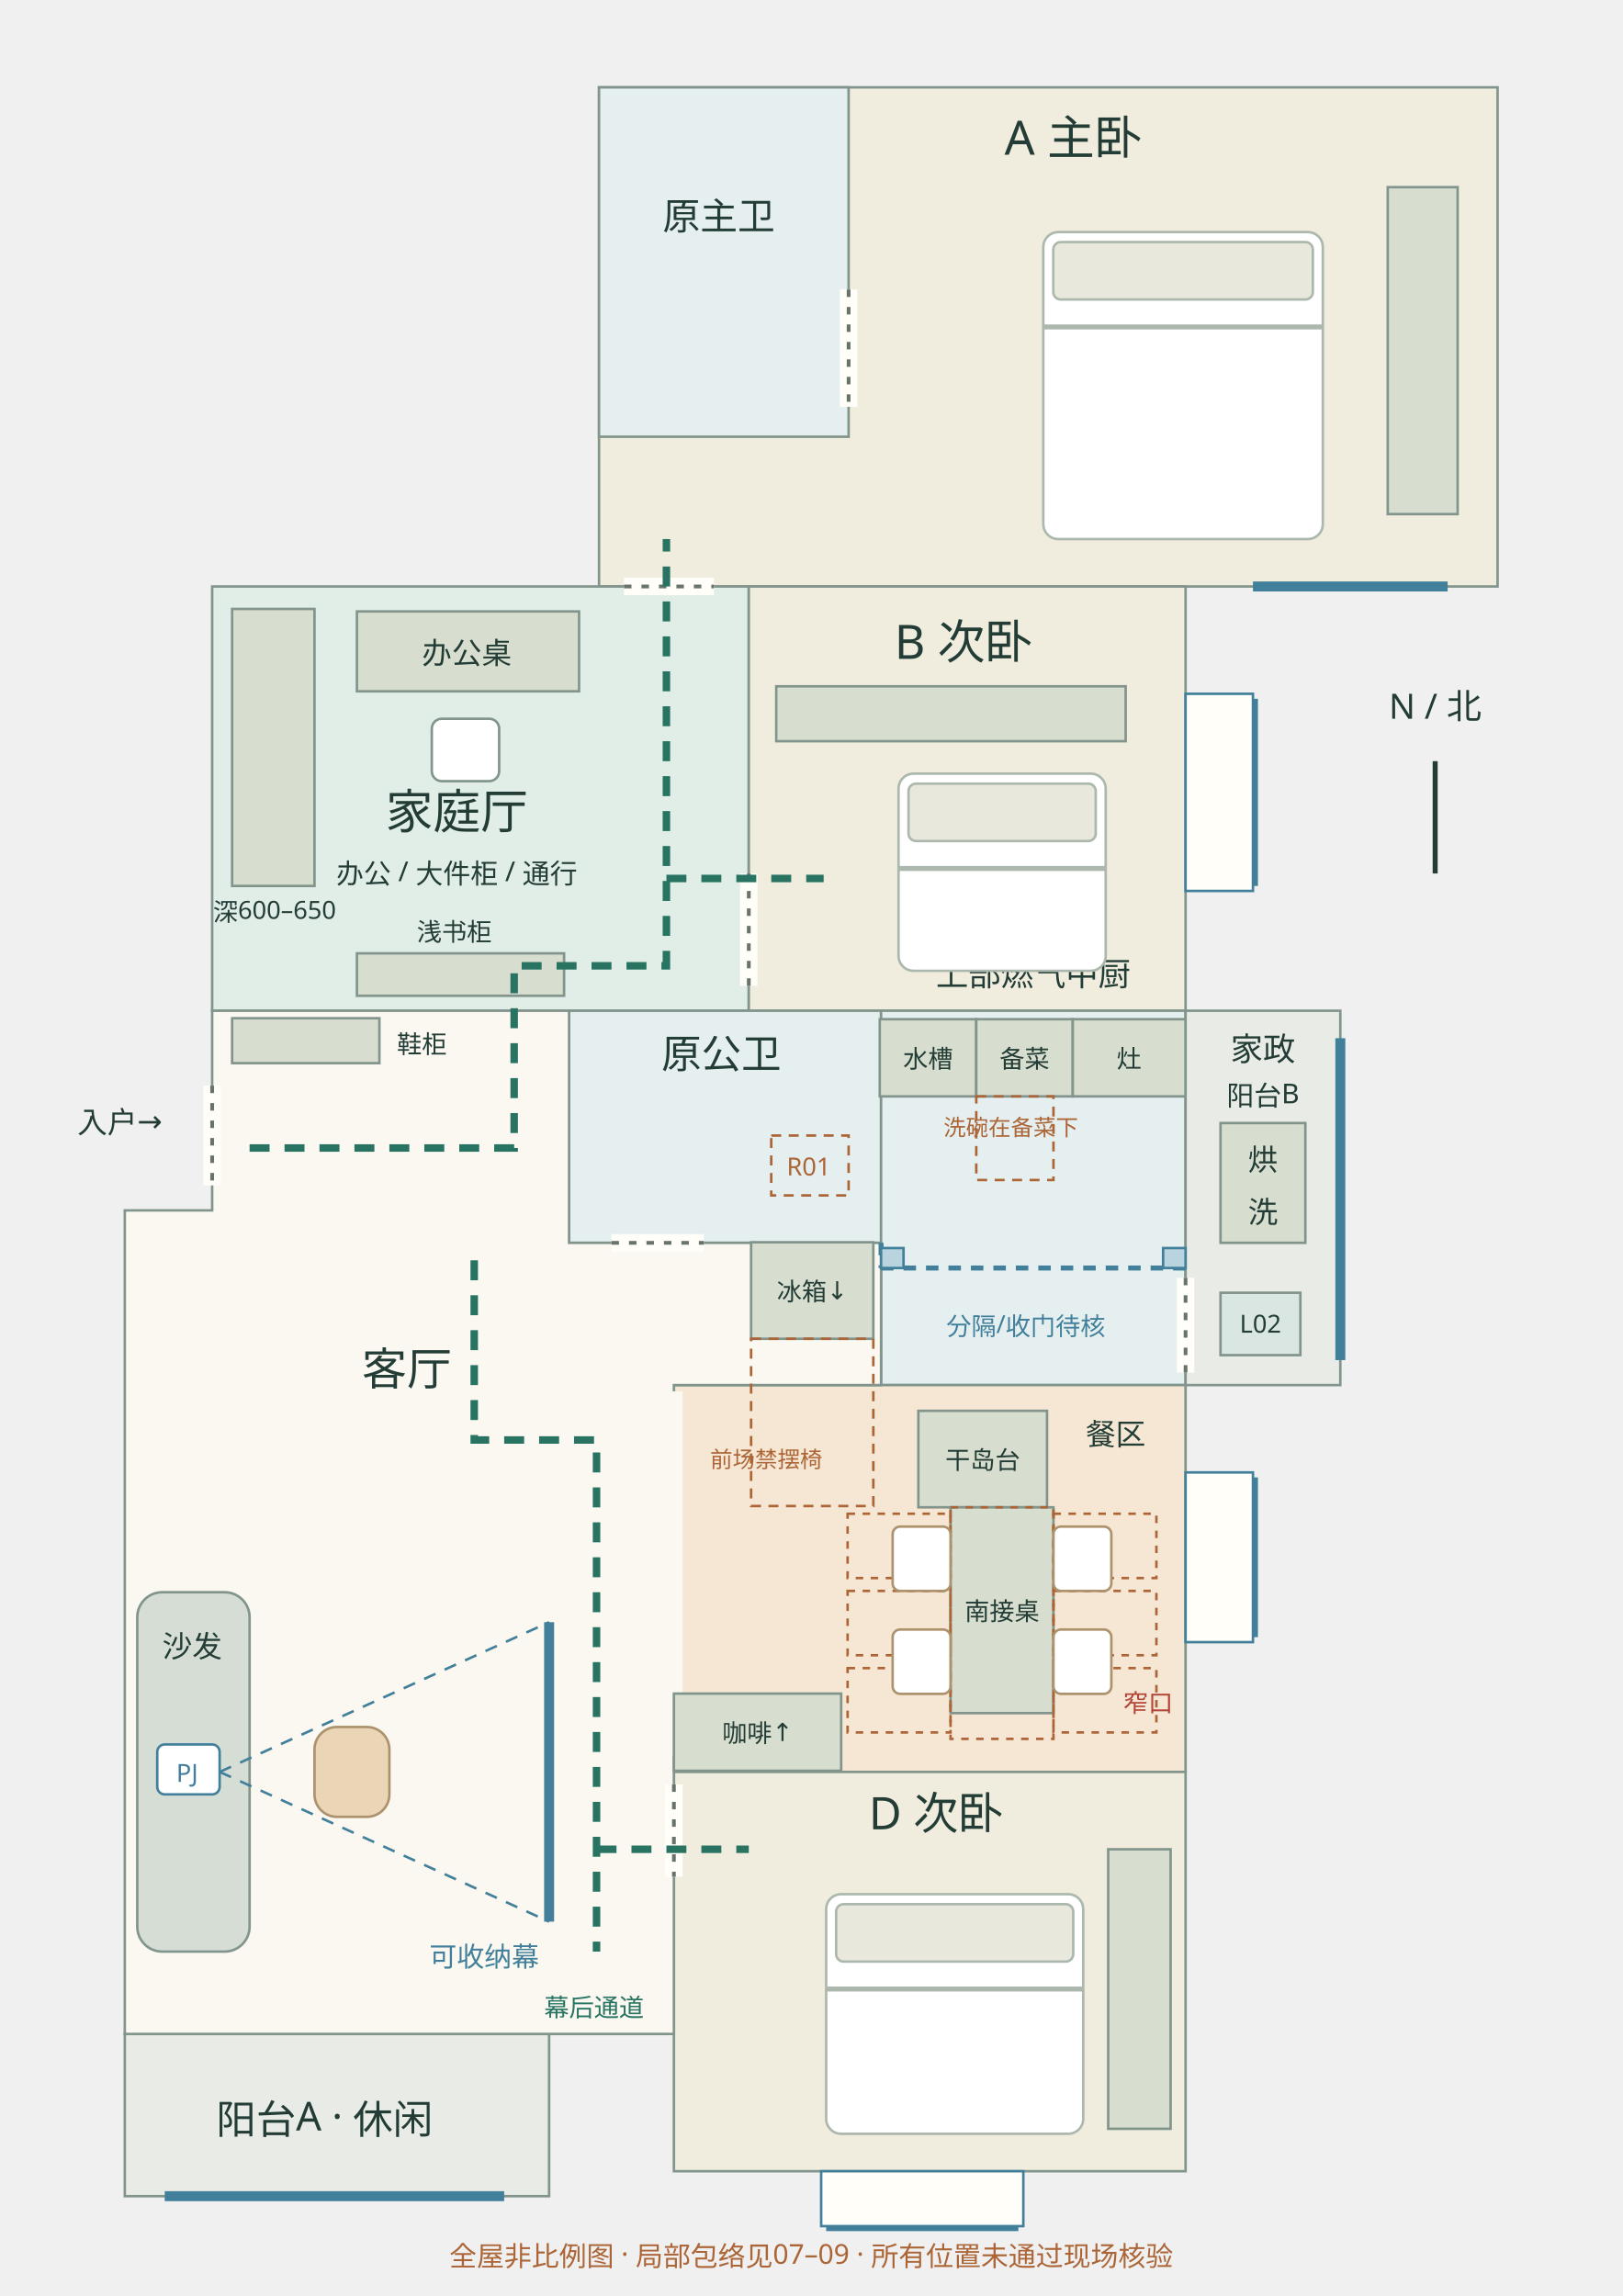
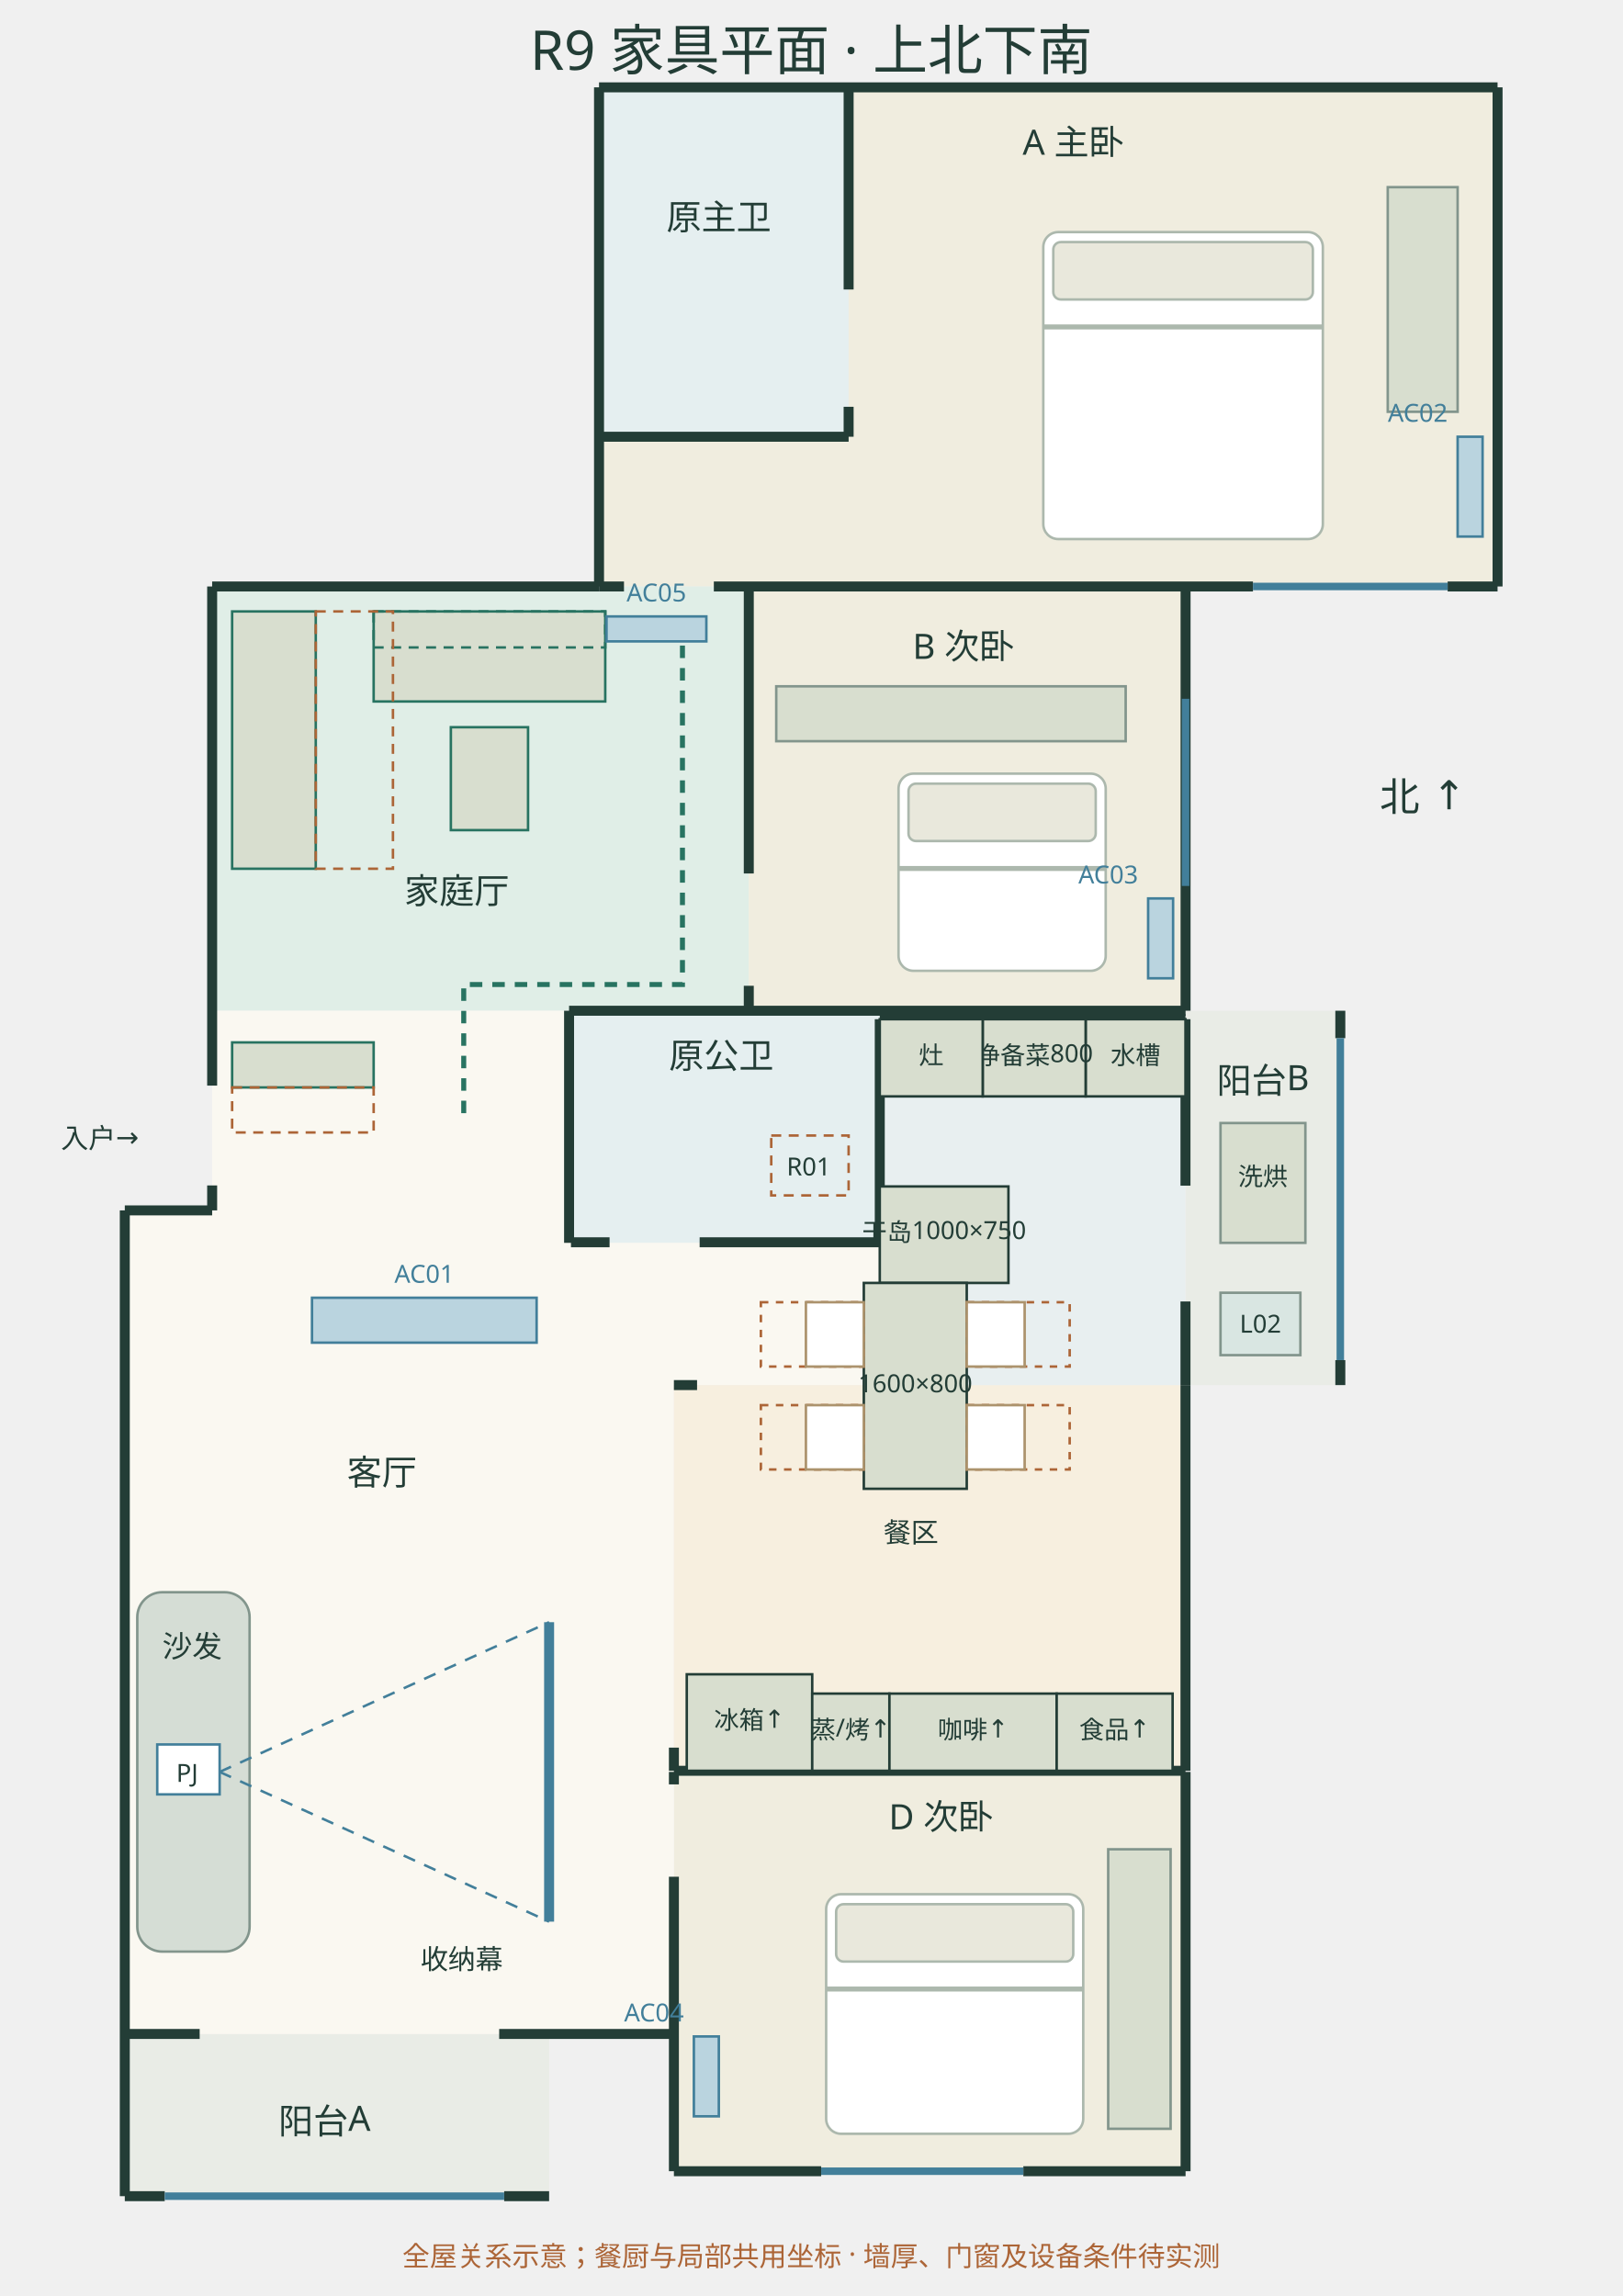
- <svg xmlns="http://www.w3.org/2000/svg" viewBox="0 0 650 920" role="img" aria-label="R8 家具与通行概念图">
+ <svg xmlns="http://www.w3.org/2000/svg" viewBox="0 0 650 920" role="img" aria-label="R9 家具平面 · 上北下南">
  <g font-family="Microsoft YaHei, sans-serif">
-     <rect x="240" y="35" width="360" height="200" rx="0" fill="#f0eddf" stroke="#82958c" />
-     <rect x="240" y="35" width="100" height="140" rx="0" fill="#e5eff0" stroke="#82958c" />
-     <rect x="85" y="235" width="215" height="170" rx="0" fill="#e0eee7" stroke="#82958c" />
-     <rect x="300" y="235" width="175" height="170" rx="0" fill="#f0eddf" stroke="#82958c" />
-     <rect x="228" y="405" width="125" height="93" rx="0" fill="#e5eff0" stroke="#82958c" />
-     <rect x="353" y="405" width="122" height="150" rx="0" fill="#e5eff0" stroke="#82958c" />
-     <rect x="475" y="405" width="62" height="150" rx="0" fill="#e9ece6" stroke="#82958c" />
-     <rect x="270" y="555" width="205" height="155" rx="0" fill="#f5e7d3" stroke="#82958c" />
-     <rect x="270" y="710" width="205" height="160" rx="0" fill="#f0eddf" stroke="#82958c" />
-     <rect x="50" y="815" width="170" height="65" rx="0" fill="#e9ece6" stroke="#82958c" />
-     <path d="M85 405H228V498H353V555H270V815H50V485H85Z" fill="#faf8f1" stroke="#82958c" />
-     <rect x="267" y="558" width="6" height="145" rx="0" fill="#faf8f1" stroke="#faf8f1" />
-     <line x1="250" y1="235" x2="286" y2="235" stroke="#fffef9" stroke-width="7" stroke-dasharray="" />
-     <line x1="250" y1="235" x2="286" y2="235" stroke="#68736b" stroke-width="1.5" stroke-dasharray="3 4" />
-     <line x1="340" y1="116" x2="340" y2="163" stroke="#fffef9" stroke-width="7" stroke-dasharray="" />
-     <line x1="340" y1="116" x2="340" y2="163" stroke="#68736b" stroke-width="1.5" stroke-dasharray="3 4" />
-     <line x1="300" y1="350" x2="300" y2="395" stroke="#fffef9" stroke-width="7" stroke-dasharray="" />
-     <line x1="300" y1="350" x2="300" y2="395" stroke="#68736b" stroke-width="1.5" stroke-dasharray="3 4" />
-     <line x1="245" y1="498" x2="282" y2="498" stroke="#fffef9" stroke-width="7" stroke-dasharray="" />
-     <line x1="245" y1="498" x2="282" y2="498" stroke="#68736b" stroke-width="1.5" stroke-dasharray="3 4" />
-     <line x1="475" y1="512" x2="475" y2="550" stroke="#fffef9" stroke-width="7" stroke-dasharray="" />
-     <line x1="475" y1="512" x2="475" y2="550" stroke="#68736b" stroke-width="1.5" stroke-dasharray="3 4" />
-     <line x1="270" y1="715" x2="270" y2="752" stroke="#fffef9" stroke-width="7" stroke-dasharray="" />
-     <line x1="270" y1="715" x2="270" y2="752" stroke="#68736b" stroke-width="1.5" stroke-dasharray="3 4" />
-     <line x1="85" y1="435" x2="85" y2="475" stroke="#fffef9" stroke-width="7" stroke-dasharray="" />
-     <line x1="85" y1="435" x2="85" y2="475" stroke="#68736b" stroke-width="1.5" stroke-dasharray="3 4" />
-     <line x1="502" y1="235" x2="580" y2="235" stroke="#427f9a" stroke-width="4" stroke-dasharray="" />
-     <line x1="502" y1="280" x2="502" y2="355" stroke="#427f9a" stroke-width="4" stroke-dasharray="" />
-     <line x1="502" y1="592" x2="502" y2="656" stroke="#427f9a" stroke-width="4" stroke-dasharray="" />
-     <line x1="331" y1="892" x2="408" y2="892" stroke="#427f9a" stroke-width="4" stroke-dasharray="" />
-     <line x1="537" y1="416" x2="537" y2="545" stroke="#427f9a" stroke-width="4" stroke-dasharray="" />
-     <line x1="66" y1="880" x2="202" y2="880" stroke="#427f9a" stroke-width="4" stroke-dasharray="" />
-     <rect x="475" y="278" width="27" height="79" rx="0" fill="#fffef9" stroke="#427f9a" />
-     <rect x="475" y="590" width="27" height="68" rx="0" fill="#fffef9" stroke="#427f9a" />
-     <rect x="329" y="870" width="81" height="22" rx="0" fill="#fffef9" stroke="#427f9a" />
-     <text x="430" y="62" font-size="19" fill="#233d36" text-anchor="middle">A 主卧</text>
-     <text x="288" y="92" font-size="15" fill="#233d36" text-anchor="middle">原主卫</text>
-     <text x="386" y="264" font-size="19" fill="#233d36" text-anchor="middle">B 次卧</text>
-     <text x="183" y="332" font-size="19" fill="#233d36" text-anchor="middle">家庭厅</text>
-     <text x="183" y="354" font-size="11" fill="#233d36" text-anchor="middle">办公 / 大件柜 / 通行</text>
-     <text x="289" y="428" font-size="16" fill="#233d36" text-anchor="middle">原公卫</text>
-     <text x="414" y="395" font-size="13" fill="#233d36" text-anchor="middle">上部燃气中厨</text>
-     <text x="506" y="425" font-size="13" fill="#233d36" text-anchor="middle">家政</text>
-     <text x="506" y="443" font-size="11" fill="#233d36" text-anchor="middle">阳台B</text>
-     <text x="447" y="579" font-size="12" fill="#233d36" text-anchor="middle">餐区</text>
-     <text x="375" y="733" font-size="18" fill="#233d36" text-anchor="middle">D 次卧</text>
-     <text x="163" y="555" font-size="18" fill="#233d36" text-anchor="middle">客厅</text>
-     <text x="130" y="855" font-size="16" fill="#233d36" text-anchor="middle">阳台A · 休闲</text>
-     <text x="48" y="454" font-size="12" fill="#233d36" text-anchor="middle">入户→</text>
-     <text x="575" y="288" font-size="14" fill="#233d36" text-anchor="middle">N / 北</text>
-     <line x1="575" y1="350" x2="575" y2="305" stroke="#233d36" stroke-width="2" stroke-dasharray="" />
+     <text x="325.0" y="28" font-size="22" fill="#233d36" text-anchor="middle">R9 家具平面 · 上北下南</text>
+     <rect x="240" y="35" width="360" height="200" rx="0" fill="#f0eddf" stroke="none" />
+     <rect x="240" y="35" width="100" height="140" rx="0" fill="#e5eff0" stroke="none" />
+     <rect x="85" y="235" width="215" height="170" rx="0" fill="#e0eee7" stroke="none" />
+     <rect x="300" y="235" width="175" height="170" rx="0" fill="#f0eddf" stroke="none" />
+     <rect x="228" y="405" width="125" height="93" rx="0" fill="#e5eff0" stroke="none" />
+     <rect x="475" y="405" width="62" height="150" rx="0" fill="#e9ece6" stroke="none" />
+     <rect x="270" y="710" width="205" height="160" rx="0" fill="#f0eddf" stroke="none" />
+     <rect x="50" y="815" width="170" height="65" rx="0" fill="#e9ece6" stroke="none" />
+     <path d="M85 405H228V498H353V555H270V815H50V485H85Z" fill="#faf8f1" stroke="none" />
+     <line x1="240" y1="35" x2="600" y2="35" stroke="#233d36" stroke-width="4" stroke-dasharray="" />
+     <line x1="240" y1="35" x2="240" y2="235" stroke="#233d36" stroke-width="4" stroke-dasharray="" />
+     <line x1="600" y1="35" x2="600" y2="235" stroke="#233d36" stroke-width="4" stroke-dasharray="" />
+     <line x1="240" y1="235" x2="250" y2="235" stroke="#233d36" stroke-width="4" stroke-dasharray="" />
+     <line x1="286" y1="235" x2="502" y2="235" stroke="#233d36" stroke-width="4" stroke-dasharray="" />
+     <line x1="580" y1="235" x2="600" y2="235" stroke="#233d36" stroke-width="4" stroke-dasharray="" />
+     <line x1="340" y1="35" x2="340" y2="116" stroke="#233d36" stroke-width="4" stroke-dasharray="" />
+     <line x1="340" y1="163" x2="340" y2="175" stroke="#233d36" stroke-width="4" stroke-dasharray="" />
+     <line x1="240" y1="175" x2="340" y2="175" stroke="#233d36" stroke-width="4" stroke-dasharray="" />
+     <line x1="85" y1="235" x2="240" y2="235" stroke="#233d36" stroke-width="4" stroke-dasharray="" />
+     <line x1="85" y1="235" x2="85" y2="435" stroke="#233d36" stroke-width="4" stroke-dasharray="" />
+     <line x1="85" y1="475" x2="85" y2="485" stroke="#233d36" stroke-width="4" stroke-dasharray="" />
+     <line x1="50" y1="485" x2="85" y2="485" stroke="#233d36" stroke-width="4" stroke-dasharray="" />
+     <line x1="50" y1="485" x2="50" y2="880" stroke="#233d36" stroke-width="4" stroke-dasharray="" />
+     <line x1="300" y1="235" x2="300" y2="350" stroke="#233d36" stroke-width="4" stroke-dasharray="" />
+     <line x1="300" y1="395" x2="300" y2="405" stroke="#233d36" stroke-width="4" stroke-dasharray="" />
+     <line x1="475" y1="235" x2="475" y2="405" stroke="#233d36" stroke-width="4" stroke-dasharray="" />
+     <line x1="228" y1="405" x2="475" y2="405" stroke="#233d36" stroke-width="4" stroke-dasharray="" />
+     <line x1="228" y1="405" x2="228" y2="498" stroke="#233d36" stroke-width="4" stroke-dasharray="" />
+     <line x1="537" y1="405" x2="537" y2="416" stroke="#233d36" stroke-width="4" stroke-dasharray="" />
+     <line x1="537" y1="545" x2="537" y2="555" stroke="#233d36" stroke-width="4" stroke-dasharray="" />
+     <line x1="270" y1="710" x2="270" y2="715" stroke="#233d36" stroke-width="4" stroke-dasharray="" />
+     <line x1="270" y1="752" x2="270" y2="870" stroke="#233d36" stroke-width="4" stroke-dasharray="" />
+     <line x1="270" y1="870" x2="329" y2="870" stroke="#233d36" stroke-width="4" stroke-dasharray="" />
+     <line x1="410" y1="870" x2="475" y2="870" stroke="#233d36" stroke-width="4" stroke-dasharray="" />
+     <line x1="475" y1="710" x2="475" y2="870" stroke="#233d36" stroke-width="4" stroke-dasharray="" />
+     <line x1="50" y1="815" x2="80" y2="815" stroke="#233d36" stroke-width="4" stroke-dasharray="" />
+     <line x1="200" y1="815" x2="270" y2="815" stroke="#233d36" stroke-width="4" stroke-dasharray="" />
+     <line x1="50" y1="880" x2="66" y2="880" stroke="#233d36" stroke-width="4" stroke-dasharray="" />
+     <line x1="202" y1="880" x2="220" y2="880" stroke="#233d36" stroke-width="4" stroke-dasharray="" />
+     <line x1="502" y1="235" x2="580" y2="235" stroke="#427f9a" stroke-width="3" stroke-dasharray="" />
+     <line x1="475" y1="280" x2="475" y2="355" stroke="#427f9a" stroke-width="3" stroke-dasharray="" />
+     <line x1="475" y1="592" x2="475" y2="656" stroke="#427f9a" stroke-width="3" stroke-dasharray="" />
+     <line x1="329" y1="870" x2="410" y2="870" stroke="#427f9a" stroke-width="3" stroke-dasharray="" />
+     <line x1="537" y1="416" x2="537" y2="545" stroke="#427f9a" stroke-width="3" stroke-dasharray="" />
+     <line x1="66" y1="880" x2="202" y2="880" stroke="#427f9a" stroke-width="3" stroke-dasharray="" />
    <rect x="418" y="93" width="112" height="123" rx="6" fill="#fff" stroke="#acb8ad" />
    <rect x="422" y="97" width="104" height="23" rx="3" fill="#e9e8dc" stroke="#acb8ad" />
    <line x1="418" y1="131" x2="530" y2="131" stroke="#acb8ad" stroke-width="2" stroke-dasharray="" />
-     <rect x="556" y="75" width="28" height="131" rx="0" fill="#d8decf" stroke="#82958c" />
+     <rect x="556" y="75" width="28" height="90" rx="0" fill="#d8decf" stroke="#82958c" />
    <rect x="360" y="310" width="83" height="79" rx="6" fill="#fff" stroke="#acb8ad" />
    <rect x="364" y="314" width="75" height="23" rx="3" fill="#e9e8dc" stroke="#acb8ad" />
    <line x1="360" y1="348" x2="443" y2="348" stroke="#acb8ad" stroke-width="2" stroke-dasharray="" />
    <rect x="311" y="275" width="140" height="22" rx="0" fill="#d8decf" stroke="#82958c" />
    <rect x="331" y="759" width="103" height="96" rx="6" fill="#fff" stroke="#acb8ad" />
    <rect x="335" y="763" width="95" height="23" rx="3" fill="#e9e8dc" stroke="#acb8ad" />
    <line x1="331" y1="797" x2="434" y2="797" stroke="#acb8ad" stroke-width="2" stroke-dasharray="" />
    <rect x="444" y="741" width="25" height="112" rx="0" fill="#d8decf" stroke="#82958c" />
-     <rect x="143" y="245" width="89" height="32" rx="0" fill="#d8decf" stroke="#82958c" />
-     <text x="187" y="266" font-size="12" fill="#233d36" text-anchor="middle">办公桌</text>
-     <rect x="93" y="244" width="33" height="111" rx="0" fill="#d8decf" stroke="#82958c" />
-     <text x="110" y="369" font-size="10" fill="#233d36" text-anchor="middle">深600–650</text>
-     <rect x="143" y="382" width="83" height="17" rx="0" fill="#d8decf" stroke="#82958c" />
-     <text x="182" y="377" font-size="10" fill="#233d36" text-anchor="middle">浅书柜</text>
-     <rect x="173" y="288" width="27" height="25" rx="4" fill="#fff" stroke="#82958c" />
-     <rect x="93" y="408" width="59" height="18" rx="0" fill="#d8decf" stroke="#82958c" />
-     <text x="159" y="422" font-size="10" fill="#233d36" text-anchor="start">鞋柜</text>
-     <rect x="352.48" y="408.392" width="38.663" height="30.93" rx="0" fill="#d8decf" stroke="#82958c" stroke-dasharray="" />
-     <text x="371.811" y="427.857" font-size="10" fill="#233d36" text-anchor="middle">水槽</text>
-     <rect x="391.142" y="408.392" width="38.663" height="30.93" rx="0" fill="#d8decf" stroke="#82958c" stroke-dasharray="" />
-     <text x="410.474" y="427.857" font-size="10" fill="#233d36" text-anchor="middle">备菜</text>
-     <rect x="429.805" y="408.392" width="45.158" height="30.93" rx="0" fill="#d8decf" stroke="#82958c" stroke-dasharray="" />
-     <text x="452.384" y="427.857" font-size="10" fill="#233d36" text-anchor="middle">灶</text>
-     <rect x="300.93" y="497.779" width="48.972" height="38.663" rx="0" fill="#d8decf" stroke="#82958c" stroke-dasharray="" />
-     <text x="325.416" y="521.111" font-size="10" fill="#233d36" text-anchor="middle">冰箱↓</text>
-     <rect x="367.945" y="565.31" width="51.55" height="38.663" rx="0" fill="#d8decf" stroke="#82958c" stroke-dasharray="" />
-     <text x="393.72" y="588.641" font-size="10" fill="#233d36" text-anchor="middle">干岛台</text>
-     <rect x="380.832" y="603.972" width="41.24" height="82.48" rx="0" fill="#d8decf" stroke="#82958c" stroke-dasharray="" />
-     <text x="401.452" y="649.212" font-size="10" fill="#233d36" text-anchor="middle">南接桌</text>
-     <rect x="270.0" y="678.617" width="67.015" height="30.93" rx="0" fill="#d8decf" stroke="#82958c" stroke-dasharray="" />
-     <text x="303.507" y="698.082" font-size="10" fill="#233d36" text-anchor="middle">咖啡↑</text>
-     <rect x="380.832" y="603.972" width="41.24" height="92.79" rx="0" fill="none" stroke="#ac6537" stroke-dasharray="3 3" />
-     <rect x="300.93" y="536.442" width="48.972" height="67.015" rx="0" fill="none" stroke="#ac6537" stroke-dasharray="4 3" />
-     <rect x="391.142" y="439.322" width="30.93" height="33.508" rx="0" fill="none" stroke="#ac6537" stroke-dasharray="4 3" />
-     <text x="405" y="455" font-size="9" fill="#ac6537" text-anchor="middle">洗碗在备菜下</text>
-     <text x="307" y="588" font-size="9" fill="#ac6537" text-anchor="middle">前场禁摆椅</text>
-     <rect x="339.592" y="606.55" width="41.24" height="25.775" rx="0" fill="none" stroke="#ac6537" stroke-dasharray="3 3" />
-     <rect x="339.592" y="637.48" width="41.24" height="25.775" rx="0" fill="none" stroke="#ac6537" stroke-dasharray="3 3" />
-     <rect x="339.592" y="668.41" width="41.24" height="25.775" rx="0" fill="none" stroke="#ac6537" stroke-dasharray="3 3" />
-     <rect x="422.072" y="606.55" width="41.24" height="25.775" rx="0" fill="none" stroke="#ac6537" stroke-dasharray="3 3" />
-     <rect x="422.072" y="637.48" width="41.24" height="25.775" rx="0" fill="none" stroke="#ac6537" stroke-dasharray="3 3" />
-     <rect x="422.072" y="668.41" width="41.24" height="25.775" rx="0" fill="none" stroke="#ac6537" stroke-dasharray="3 3" />
-     <rect x="357.635" y="611.705" width="23.197" height="25.775" rx="3" fill="#fff" stroke="#ac936d" />
-     <rect x="357.635" y="652.945" width="23.197" height="25.775" rx="3" fill="#fff" stroke="#ac936d" />
-     <rect x="422.072" y="611.705" width="23.197" height="25.775" rx="3" fill="#fff" stroke="#ac936d" />
-     <rect x="422.072" y="652.945" width="23.197" height="25.775" rx="3" fill="#fff" stroke="#ac936d" />
-     <line x1="353" y1="498" x2="353" y2="508.089" stroke="#427f9a" stroke-width="2" stroke-dasharray="5 4" />
-     <line x1="353" y1="508.089" x2="475" y2="508.089" stroke="#427f9a" stroke-width="2" stroke-dasharray="5 4" />
-     <rect x="353" y="500.089" width="9" height="8" rx="0" fill="#bad4df" stroke="#427f9a" />
-     <rect x="466" y="500.089" width="9" height="8" rx="0" fill="#bad4df" stroke="#427f9a" />
-     <text x="411" y="535" font-size="10" fill="#427f9a" text-anchor="middle">分隔/收门待核</text>
+     <rect x="93.0" y="245.0" width="33.508" height="103.1" rx="0" fill="#d8decf" stroke="#287361" />
+     <rect x="149.705" y="245.0" width="92.79" height="36.085" rx="0" fill="#d8decf" stroke="#287361" />
+     <rect x="149.705" y="245.0" width="92.79" height="14.434" rx="0" fill="none" stroke="#287361" stroke-dasharray="4 3" />
+     <rect x="180.635" y="291.395" width="30.93" height="41.24" rx="0" fill="#d8decf" stroke="#287361" />
+     <rect x="126.507" y="245.0" width="30.93" height="103.1" rx="0" fill="none" stroke="#ac6537" stroke-dasharray="4 3" />
+     <rect x="93.0" y="417.692" width="56.705" height="18.043" rx="0" fill="#d8decf" stroke="#287361" />
+     <rect x="93.0" y="435.735" width="56.705" height="18.043" rx="0" fill="none" stroke="#ac6537" stroke-dasharray="4 3" />
+     <polyline points="185.79,446.045 185.79,394.495 273.425,394.495 273.425,255.31" fill="none" stroke="#287361" stroke-width="2" stroke-dasharray="5 4" />
+     <rect x="270.0" y="555.0" width="204.963" height="154.547" fill="#f7efdf" stroke="none" stroke-dasharray="" />
+     <rect x="352.48" y="408.392" width="122.483" height="146.608" fill="#e8eff0" stroke="none" stroke-dasharray="" />
+     <g data-wall="bath_south_west" data-retained="true">
+       <polyline points="228.76,497.779 244.225,497.779" fill="none" stroke="#233d36" stroke-width="4" stroke-dasharray="" />
+     </g>
+     <g data-wall="bath_south_east" data-retained="true">
+       <polyline points="280.31,497.779 352.48,497.779" fill="none" stroke="#233d36" stroke-width="4" stroke-dasharray="" />
+     </g>
+     <g data-wall="bath_east" data-retained="true">
+       <polyline points="352.48,408.392 352.48,497.779" fill="none" stroke="#233d36" stroke-width="4" stroke-dasharray="" />
+     </g>
+     <g data-wall="kitchen_north" data-retained="true">
+       <polyline points="352.48,408.392 474.963,408.392" fill="none" stroke="#233d36" stroke-width="4" stroke-dasharray="" />
+     </g>
+     <g data-wall="balcony_divider_north" data-retained="true">
+       <polyline points="474.963,408.392 474.963,475.097" fill="none" stroke="#233d36" stroke-width="4" stroke-dasharray="" />
+     </g>
+     <g data-wall="balcony_divider_south" data-retained="true">
+       <polyline points="474.963,521.492 474.963,555.0" fill="none" stroke="#233d36" stroke-width="4" stroke-dasharray="" />
+     </g>
+     <g data-wall="dining_north_end" data-retained="true">
+       <polyline points="270.0,555.0 279.279,555.0" fill="none" stroke="#233d36" stroke-width="4" stroke-dasharray="" />
+     </g>
+     <g data-wall="dining_east" data-retained="true">
+       <polyline points="474.963,555.0 474.963,709.547" fill="none" stroke="#233d36" stroke-width="4" stroke-dasharray="" />
+     </g>
+     <g data-wall="cd" data-retained="true">
+       <polyline points="270.0,709.547 474.963,709.547" fill="none" stroke="#233d36" stroke-width="4" stroke-dasharray="" />
+     </g>
+     <g data-wall="dining_west_south_end" data-retained="true">
+       <polyline points="270.0,700.268 270.0,709.547" fill="none" stroke="#233d36" stroke-width="4" stroke-dasharray="" />
+     </g>
+     <g data-object="sink">
+       <rect x="434.96" y="408.392" width="40.003" height="30.93" fill="#d8decf" stroke="#233d36" stroke-dasharray="" />
+     </g>
+     <text x="454.961" y="426.434" font-size="10" fill="#233d36" text-anchor="middle">水槽</text>
+     <g data-object="prep">
+       <rect x="393.72" y="408.392" width="41.24" height="30.93" fill="#d8decf" stroke="#233d36" stroke-dasharray="" />
+     </g>
+     <text x="414.34" y="426.434" font-size="10" fill="#233d36" text-anchor="middle">净备菜800</text>
+     <g data-object="hob">
+       <rect x="352.48" y="408.392" width="41.24" height="30.93" fill="#d8decf" stroke="#233d36" stroke-dasharray="" />
+     </g>
+     <text x="373.1" y="426.434" font-size="10" fill="#233d36" text-anchor="middle">灶</text>
+     <g data-object="island">
+       <rect x="352.48" y="475.407" width="51.55" height="38.663" fill="#d8decf" stroke="#233d36" stroke-dasharray="" />
+     </g>
+     <text x="378.255" y="497.316" font-size="10" fill="#233d36" text-anchor="middle">干岛1000×750</text>
+     <g data-object="table4">
+       <rect x="346.088" y="514.069" width="41.24" height="82.48" fill="#d8decf" stroke="#233d36" stroke-dasharray="" />
+     </g>
+     <text x="366.708" y="557.887" font-size="10" fill="#233d36" text-anchor="middle">1600×800</text>
+     <g data-object="fridge">
+       <rect x="275.155" y="670.884" width="50.261" height="38.663" fill="#d8decf" stroke="#233d36" stroke-dasharray="" />
+     </g>
+     <text x="300.286" y="692.793" font-size="10" fill="#233d36" text-anchor="middle">冰箱↑</text>
+     <g data-object="tower">
+       <rect x="325.416" y="678.617" width="30.93" height="30.93" fill="#d8decf" stroke="#233d36" stroke-dasharray="" />
+     </g>
+     <text x="340.881" y="696.659" font-size="10" fill="#233d36" text-anchor="middle">蒸/烤↑</text>
+     <g data-object="coffee">
+       <rect x="356.346" y="678.617" width="67.015" height="30.93" fill="#d8decf" stroke="#233d36" stroke-dasharray="" />
+     </g>
+     <text x="389.854" y="696.659" font-size="10" fill="#233d36" text-anchor="middle">咖啡↑</text>
+     <g data-object="pantry">
+       <rect x="423.361" y="678.617" width="46.447" height="30.93" fill="#d8decf" stroke="#233d36" stroke-dasharray="" />
+     </g>
+     <text x="446.585" y="696.659" font-size="10" fill="#233d36" text-anchor="middle">食品↑</text>
+     <rect x="304.848" y="521.802" width="41.24" height="25.775" fill="none" stroke="#ac6537" stroke-dasharray="3 3" />
+     <rect x="304.848" y="563.042" width="41.24" height="25.775" fill="none" stroke="#ac6537" stroke-dasharray="3 3" />
+     <rect x="387.328" y="521.802" width="41.24" height="25.775" fill="none" stroke="#ac6537" stroke-dasharray="3 3" />
+     <rect x="387.328" y="563.042" width="41.24" height="25.775" fill="none" stroke="#ac6537" stroke-dasharray="3 3" />
+     <rect x="322.89" y="521.802" width="23.197" height="25.775" fill="#fff" stroke="#ac936d" stroke-dasharray="" />
+     <rect x="322.89" y="563.042" width="23.197" height="25.775" fill="#fff" stroke="#ac936d" stroke-dasharray="" />
+     <rect x="387.328" y="521.802" width="23.197" height="25.775" fill="#fff" stroke="#ac936d" stroke-dasharray="" />
+     <rect x="387.328" y="563.042" width="23.197" height="25.775" fill="#fff" stroke="#ac936d" stroke-dasharray="" />
    <rect x="489" y="450" width="34" height="48" rx="0" fill="#d8decf" stroke="#82958c" />
-     <text x="506" y="469" font-size="12" fill="#233d36" text-anchor="middle">烘</text>
-     <text x="506" y="490" font-size="12" fill="#233d36" text-anchor="middle">洗</text>
+     <text x="506" y="475" font-size="10" fill="#233d36" text-anchor="middle">洗烘</text>
    <rect x="489" y="518" width="32" height="25" rx="0" fill="#d9e6e2" stroke="#82958c" />
    <text x="505" y="534" font-size="10" fill="#233d36" text-anchor="middle">L02</text>
    <rect x="309" y="455" width="31" height="24" rx="0" fill="none" stroke="#ac6537" stroke-dasharray="4 3" />
-     <text x="324" y="471" font-size="10" fill="#ac6537" text-anchor="middle">R01</text>
+     <text x="324" y="471" font-size="10" fill="#233d36" text-anchor="middle">R01</text>
    <rect x="55" y="638" width="45" height="144" rx="10" fill="#d5ddd5" stroke="#82958c" />
    <text x="77" y="664" font-size="12" fill="#233d36" text-anchor="middle">沙发</text>
-     <rect x="63" y="699" width="25" height="20" rx="3" fill="#fff" stroke="#427f9a" />
-     <text x="75" y="714" font-size="10" fill="#427f9a" text-anchor="middle">PJ</text>
+     <line x1="220" y1="650" x2="220" y2="770" stroke="#427f9a" stroke-width="4" stroke-dasharray="" />
+     <text x="185" y="789" font-size="11" fill="#233d36" text-anchor="middle">收纳幕</text>
+     <rect x="63" y="699" width="25" height="20" rx="0" fill="#fff" stroke="#427f9a" />
+     <text x="75" y="714" font-size="10" fill="#233d36" text-anchor="middle">PJ</text>
    <line x1="88" y1="710" x2="220" y2="650" stroke="#427f9a" stroke-width="1" stroke-dasharray="5 4" />
    <line x1="88" y1="710" x2="220" y2="770" stroke="#427f9a" stroke-width="1" stroke-dasharray="5 4" />
-     <line x1="220" y1="650" x2="220" y2="770" stroke="#427f9a" stroke-width="4" stroke-dasharray="" />
-     <text x="194" y="788" font-size="11" fill="#427f9a" text-anchor="middle">可收纳幕</text>
-     <rect x="126" y="692" width="30" height="36" rx="9" fill="#ead5b7" stroke="#ac936d" />
-     <text x="238" y="808" font-size="10" fill="#287361" text-anchor="middle">幕后通道</text>
-     <path d="M100 460H206V387H267V216 M267 352H330 M190 505V577H239V782 M239 741H300" fill="none" stroke="#287361" stroke-width="3" stroke-dasharray="8 6" />
-     <text x="460" y="686" font-size="10" fill="#b34539" text-anchor="middle">窄口</text>
-     <text x="325" y="908" font-size="11" fill="#ac6537" text-anchor="middle">全屋非比例图 · 局部包络见07–09 · 所有位置未通过现场核验</text>
+     <text x="430" y="62" font-size="14" fill="#233d36" text-anchor="middle">A 主卧</text>
+     <text x="288" y="92" font-size="14" fill="#233d36" text-anchor="middle">原主卫</text>
+     <text x="386" y="264" font-size="14" fill="#233d36" text-anchor="middle">B 次卧</text>
+     <text x="183" y="362" font-size="14" fill="#233d36" text-anchor="middle">家庭厅</text>
+     <text x="289" y="428" font-size="14" fill="#233d36" text-anchor="middle">原公卫</text>
+     <text x="506" y="438" font-size="14" fill="#233d36" text-anchor="middle">阳台B</text>
+     <text x="377" y="733" font-size="14" fill="#233d36" text-anchor="middle">D 次卧</text>
+     <text x="153" y="595" font-size="14" fill="#233d36" text-anchor="middle">客厅</text>
+     <text x="130" y="855" font-size="14" fill="#233d36" text-anchor="middle">阳台A</text>
+     <text x="40" y="460" font-size="11" fill="#233d36" text-anchor="middle">入户→</text>
+     <text x="570" y="325" font-size="16" fill="#233d36" text-anchor="middle">北 ↑</text>
+     <text x="365" y="618" font-size="11" fill="#233d36" text-anchor="middle">餐区</text>
+     <rect x="125" y="520" width="90" height="18" rx="0" fill="#bad4df" stroke="#427f9a" />
+     <text x="170.0" y="514" font-size="10" fill="#427f9a" text-anchor="middle">AC01</text>
+     <rect x="584" y="175" width="10" height="40" rx="0" fill="#bad4df" stroke="#427f9a" />
+     <text x="580" y="169" font-size="10" fill="#427f9a" text-anchor="end">AC02</text>
+     <rect x="460" y="360" width="10" height="32" rx="0" fill="#bad4df" stroke="#427f9a" />
+     <text x="456" y="354" font-size="10" fill="#427f9a" text-anchor="end">AC03</text>
+     <rect x="278" y="816" width="10" height="32" rx="0" fill="#bad4df" stroke="#427f9a" />
+     <text x="274" y="810" font-size="10" fill="#427f9a" text-anchor="end">AC04</text>
+     <rect x="243" y="247" width="40" height="10" rx="0" fill="#bad4df" stroke="#427f9a" />
+     <text x="263.0" y="241" font-size="10" fill="#427f9a" text-anchor="middle">AC05</text>
+     <text x="325" y="908" font-size="11" fill="#ac6537" text-anchor="middle">全屋关系示意；餐厨与局部共用坐标 · 墙厚、门窗及设备条件待实测</text>
  </g>
</svg>
